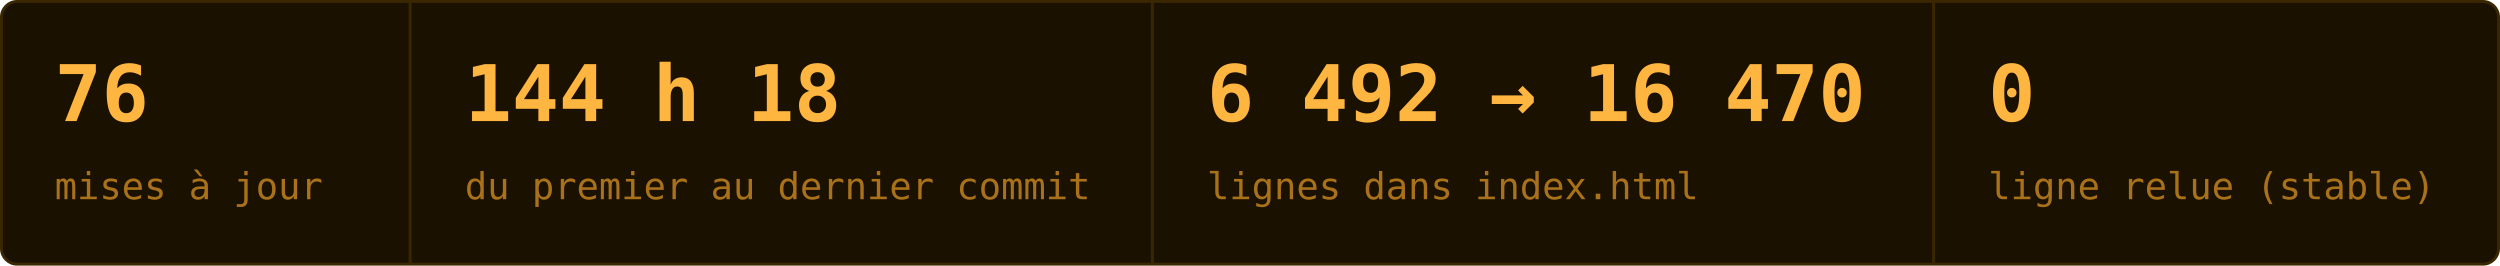
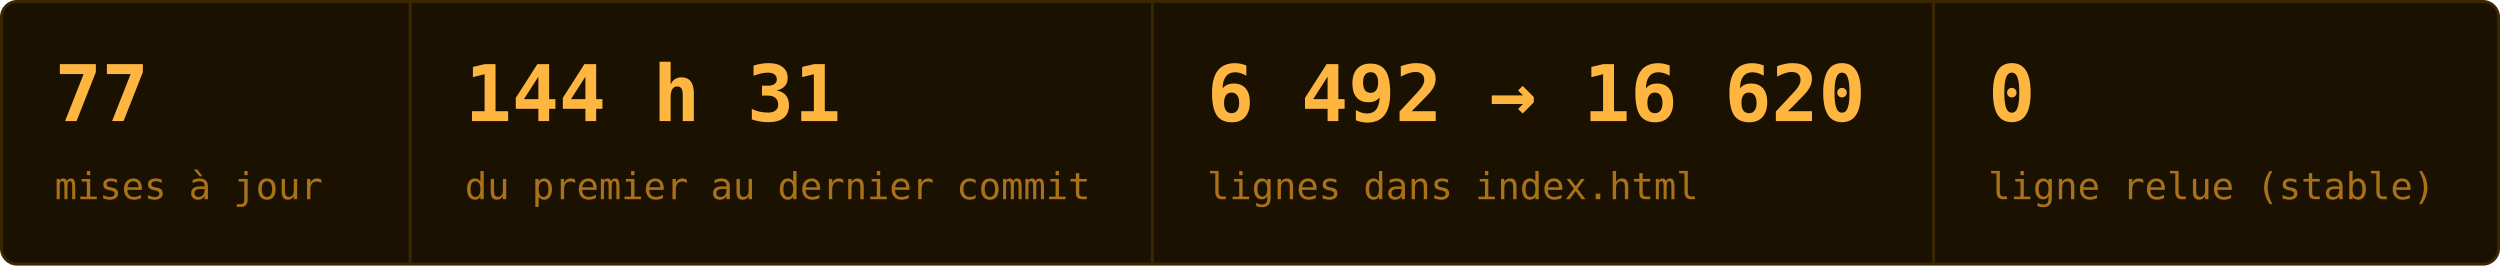
- <svg xmlns="http://www.w3.org/2000/svg" width="1280" height="136" viewBox="0 0 1280 136" role="img" aria-label="En chiffres : 76 mises à jour, 144 h 18 du premier au dernier commit, 6 492 → 16 470 lignes dans index.html, 0 ligne relue (stable)">
+ <svg xmlns="http://www.w3.org/2000/svg" width="1280" height="136" viewBox="0 0 1280 136" role="img" aria-label="En chiffres : 77 mises à jour, 144 h 31 du premier au dernier commit, 6 492 → 16 620 lignes dans index.html, 0 ligne relue (stable)">
  <rect x=".75" y=".75" width="1278.5" height="134.5" rx="8" fill="#1a1100" stroke="#3a2700" stroke-width="1.5" />
-   <text x="28.0" y="62" font-family="'JetBrains Mono', 'Cascadia Mono', Consolas, Menlo, 'DejaVu Sans Mono', monospace" font-size="40" font-weight="700" fill="#ffb641">76</text>
+   <text x="28.0" y="62" font-family="'JetBrains Mono', 'Cascadia Mono', Consolas, Menlo, 'DejaVu Sans Mono', monospace" font-size="40" font-weight="700" fill="#ffb641">77</text>
  <text x="28.0" y="102" font-family="'JetBrains Mono', 'Cascadia Mono', Consolas, Menlo, 'DejaVu Sans Mono', monospace" font-size="19" fill="#a8711a">mises à jour</text>
  <line x1="210.0" y1="1" x2="210.0" y2="135" stroke="#3a2700" stroke-width="1.5" />
-   <text x="238.0" y="62" font-family="'JetBrains Mono', 'Cascadia Mono', Consolas, Menlo, 'DejaVu Sans Mono', monospace" font-size="40" font-weight="700" fill="#ffb641">144 h 18</text>
+   <text x="238.0" y="62" font-family="'JetBrains Mono', 'Cascadia Mono', Consolas, Menlo, 'DejaVu Sans Mono', monospace" font-size="40" font-weight="700" fill="#ffb641">144 h 31</text>
  <text x="238.0" y="102" font-family="'JetBrains Mono', 'Cascadia Mono', Consolas, Menlo, 'DejaVu Sans Mono', monospace" font-size="19" fill="#a8711a">du premier au dernier commit</text>
  <line x1="590.0" y1="1" x2="590.0" y2="135" stroke="#3a2700" stroke-width="1.5" />
-   <text x="618.0" y="62" font-family="'JetBrains Mono', 'Cascadia Mono', Consolas, Menlo, 'DejaVu Sans Mono', monospace" font-size="40" font-weight="700" fill="#ffb641">6 492 → 16 470</text>
+   <text x="618.0" y="62" font-family="'JetBrains Mono', 'Cascadia Mono', Consolas, Menlo, 'DejaVu Sans Mono', monospace" font-size="40" font-weight="700" fill="#ffb641">6 492 → 16 620</text>
  <text x="618.0" y="102" font-family="'JetBrains Mono', 'Cascadia Mono', Consolas, Menlo, 'DejaVu Sans Mono', monospace" font-size="19" fill="#a8711a">lignes dans index.html</text>
  <line x1="990.0" y1="1" x2="990.0" y2="135" stroke="#3a2700" stroke-width="1.5" />
  <text x="1018.0" y="62" font-family="'JetBrains Mono', 'Cascadia Mono', Consolas, Menlo, 'DejaVu Sans Mono', monospace" font-size="40" font-weight="700" fill="#ffb641">0</text>
  <text x="1018.0" y="102" font-family="'JetBrains Mono', 'Cascadia Mono', Consolas, Menlo, 'DejaVu Sans Mono', monospace" font-size="19" fill="#a8711a">ligne relue (stable)</text>
</svg>
